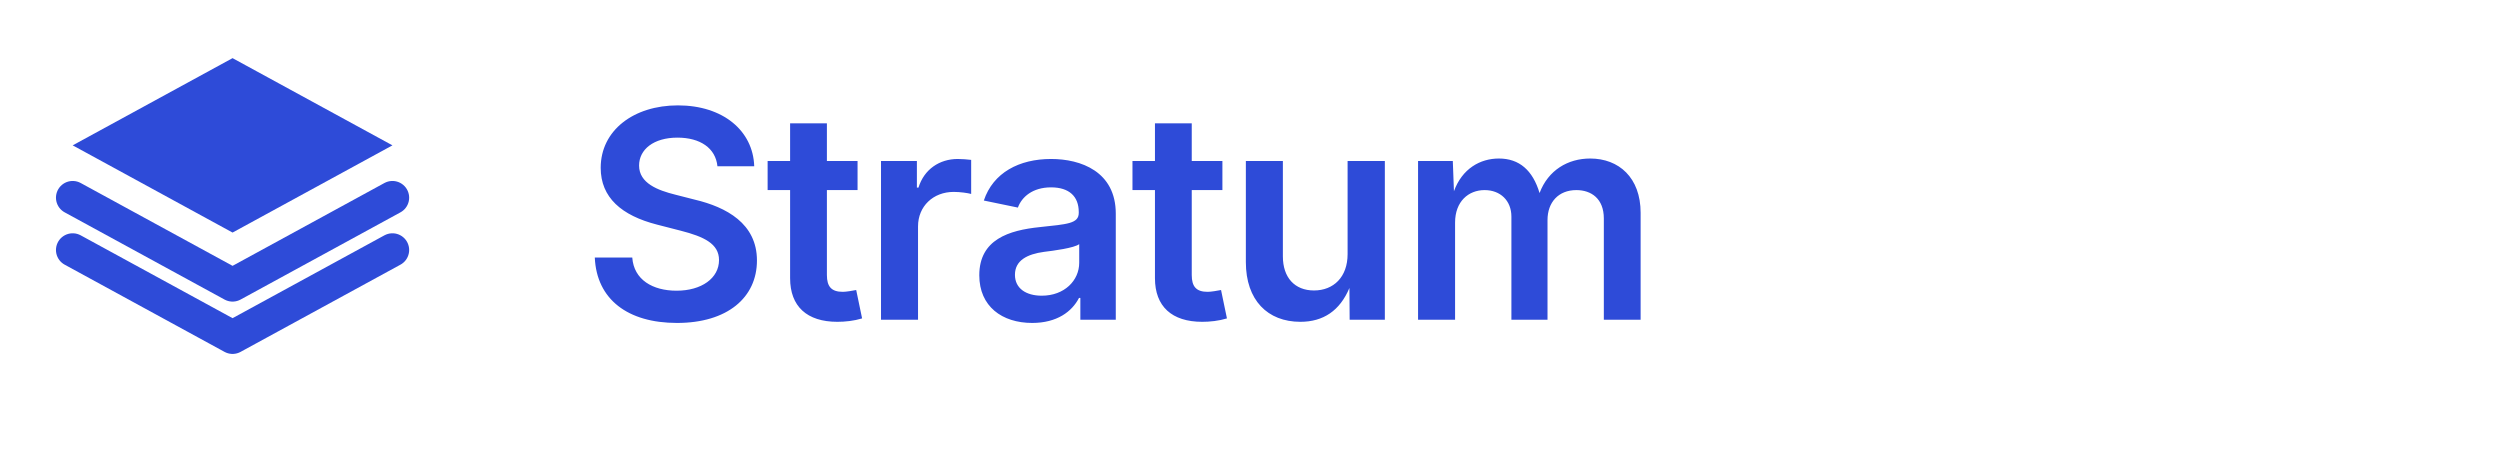
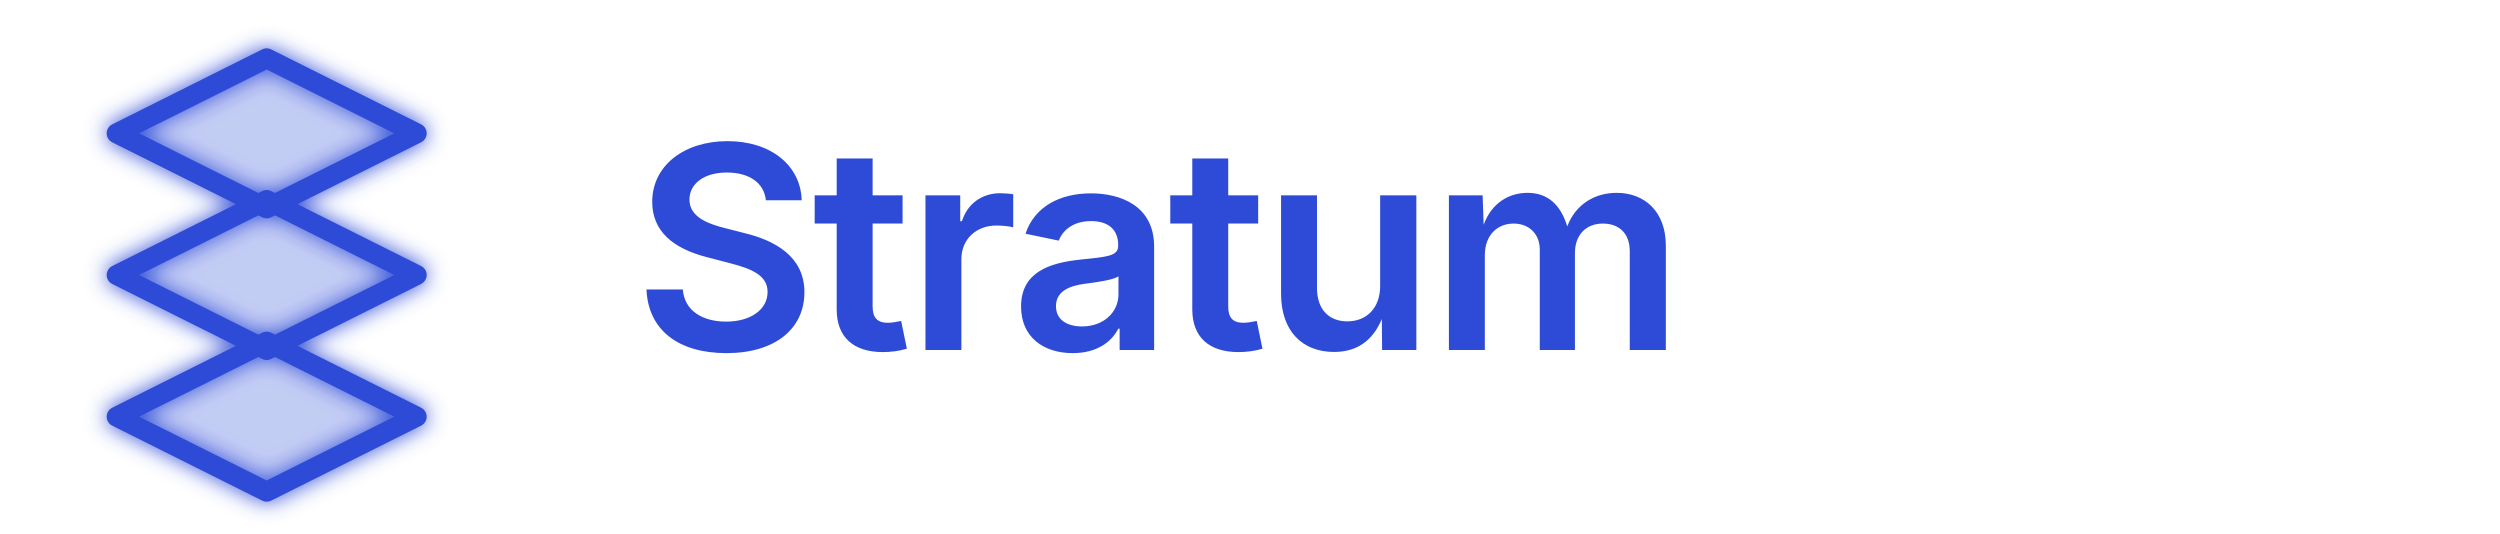
- <svg xmlns="http://www.w3.org/2000/svg" viewBox="0 0 172 32" fill="none" role="img" aria-label="Stratum">
-   <path d="M16 4 27 10 16 16 5 10Z" fill="#2E4BD8" />
-   <path d="M5 13.6 16 19.6 27 13.6" stroke="#2E4BD8" stroke-width="2.3" stroke-linejoin="round" stroke-linecap="round" />
-   <path d="M5 17.2 16 23.2 27 17.2" stroke="#2E4BD8" stroke-width="2.3" stroke-linejoin="round" stroke-linecap="round" />
-   <text x="40" y="22" font-family="'Space Grotesk','IBM Plex Sans',system-ui,-apple-system,Segoe UI,sans-serif" font-size="20" font-weight="600" letter-spacing="-0.02em" fill="#2E4BD8">Stratum</text>
+ <svg xmlns="http://www.w3.org/2000/svg" viewBox="0 0 300 64" fill="none" role="img" aria-label="Stratum">
+   <defs>
+     <filter id="strmGlow2" x="-40%" y="-40%" width="180%" height="180%">
+       <feGaussianBlur stdDeviation="1.3" result="b" />
+       <feMerge>
+         <feMergeNode in="b" />
+         <feMergeNode in="SourceGraphic" />
+       </feMerge>
+     </filter>
+   </defs>
+   <g filter="url(#strmGlow2)" stroke="#2E4BD8" stroke-width="2.4" stroke-linejoin="round">
+     <path d="M32 7 50 16 32 25 14 16Z" fill="#2E4BD8" fill-opacity="0.16" />
+     <path d="M32 24 50 33 32 42 14 33Z" fill="#2E4BD8" fill-opacity="0.16" />
+     <path d="M32 41 50 50 32 59 14 50Z" fill="#2E4BD8" fill-opacity="0.16" />
+   </g>
+   <text x="76" y="42" font-family="'Space Grotesk','IBM Plex Sans',system-ui,-apple-system,Segoe UI,sans-serif" font-size="34" font-weight="600" letter-spacing="-0.02em" fill="#2E4BD8">Stratum</text>
</svg>
